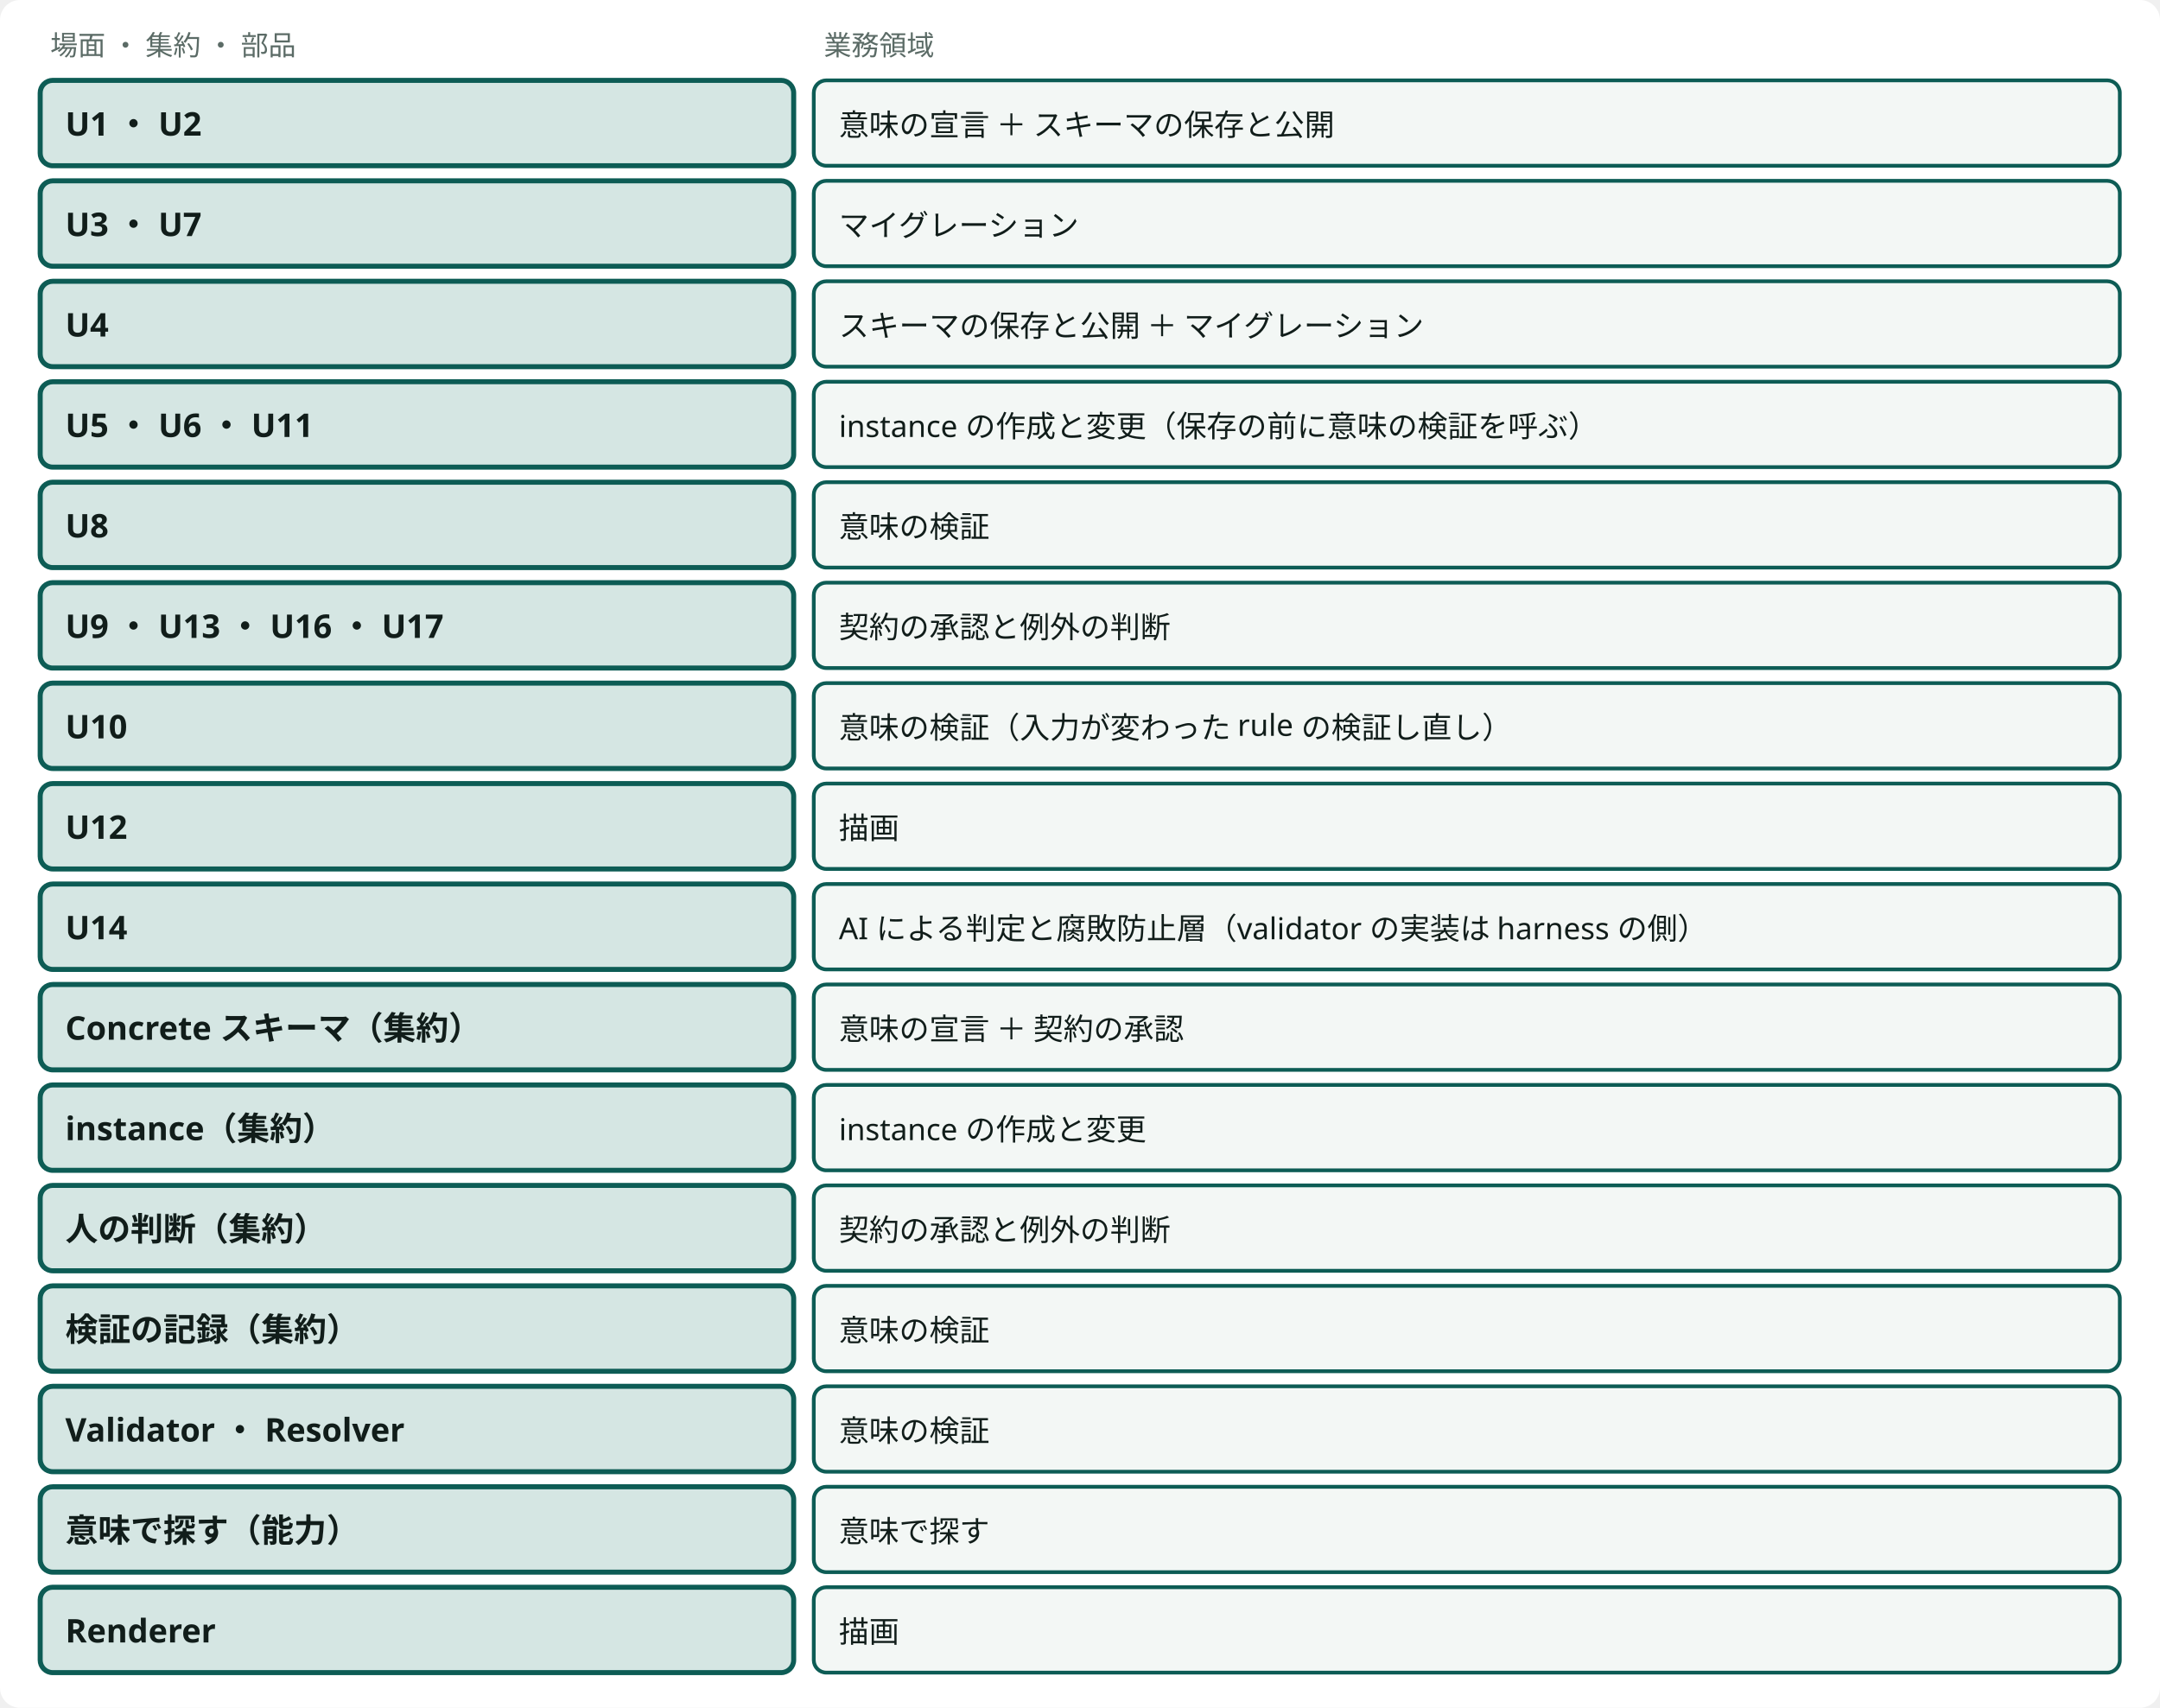
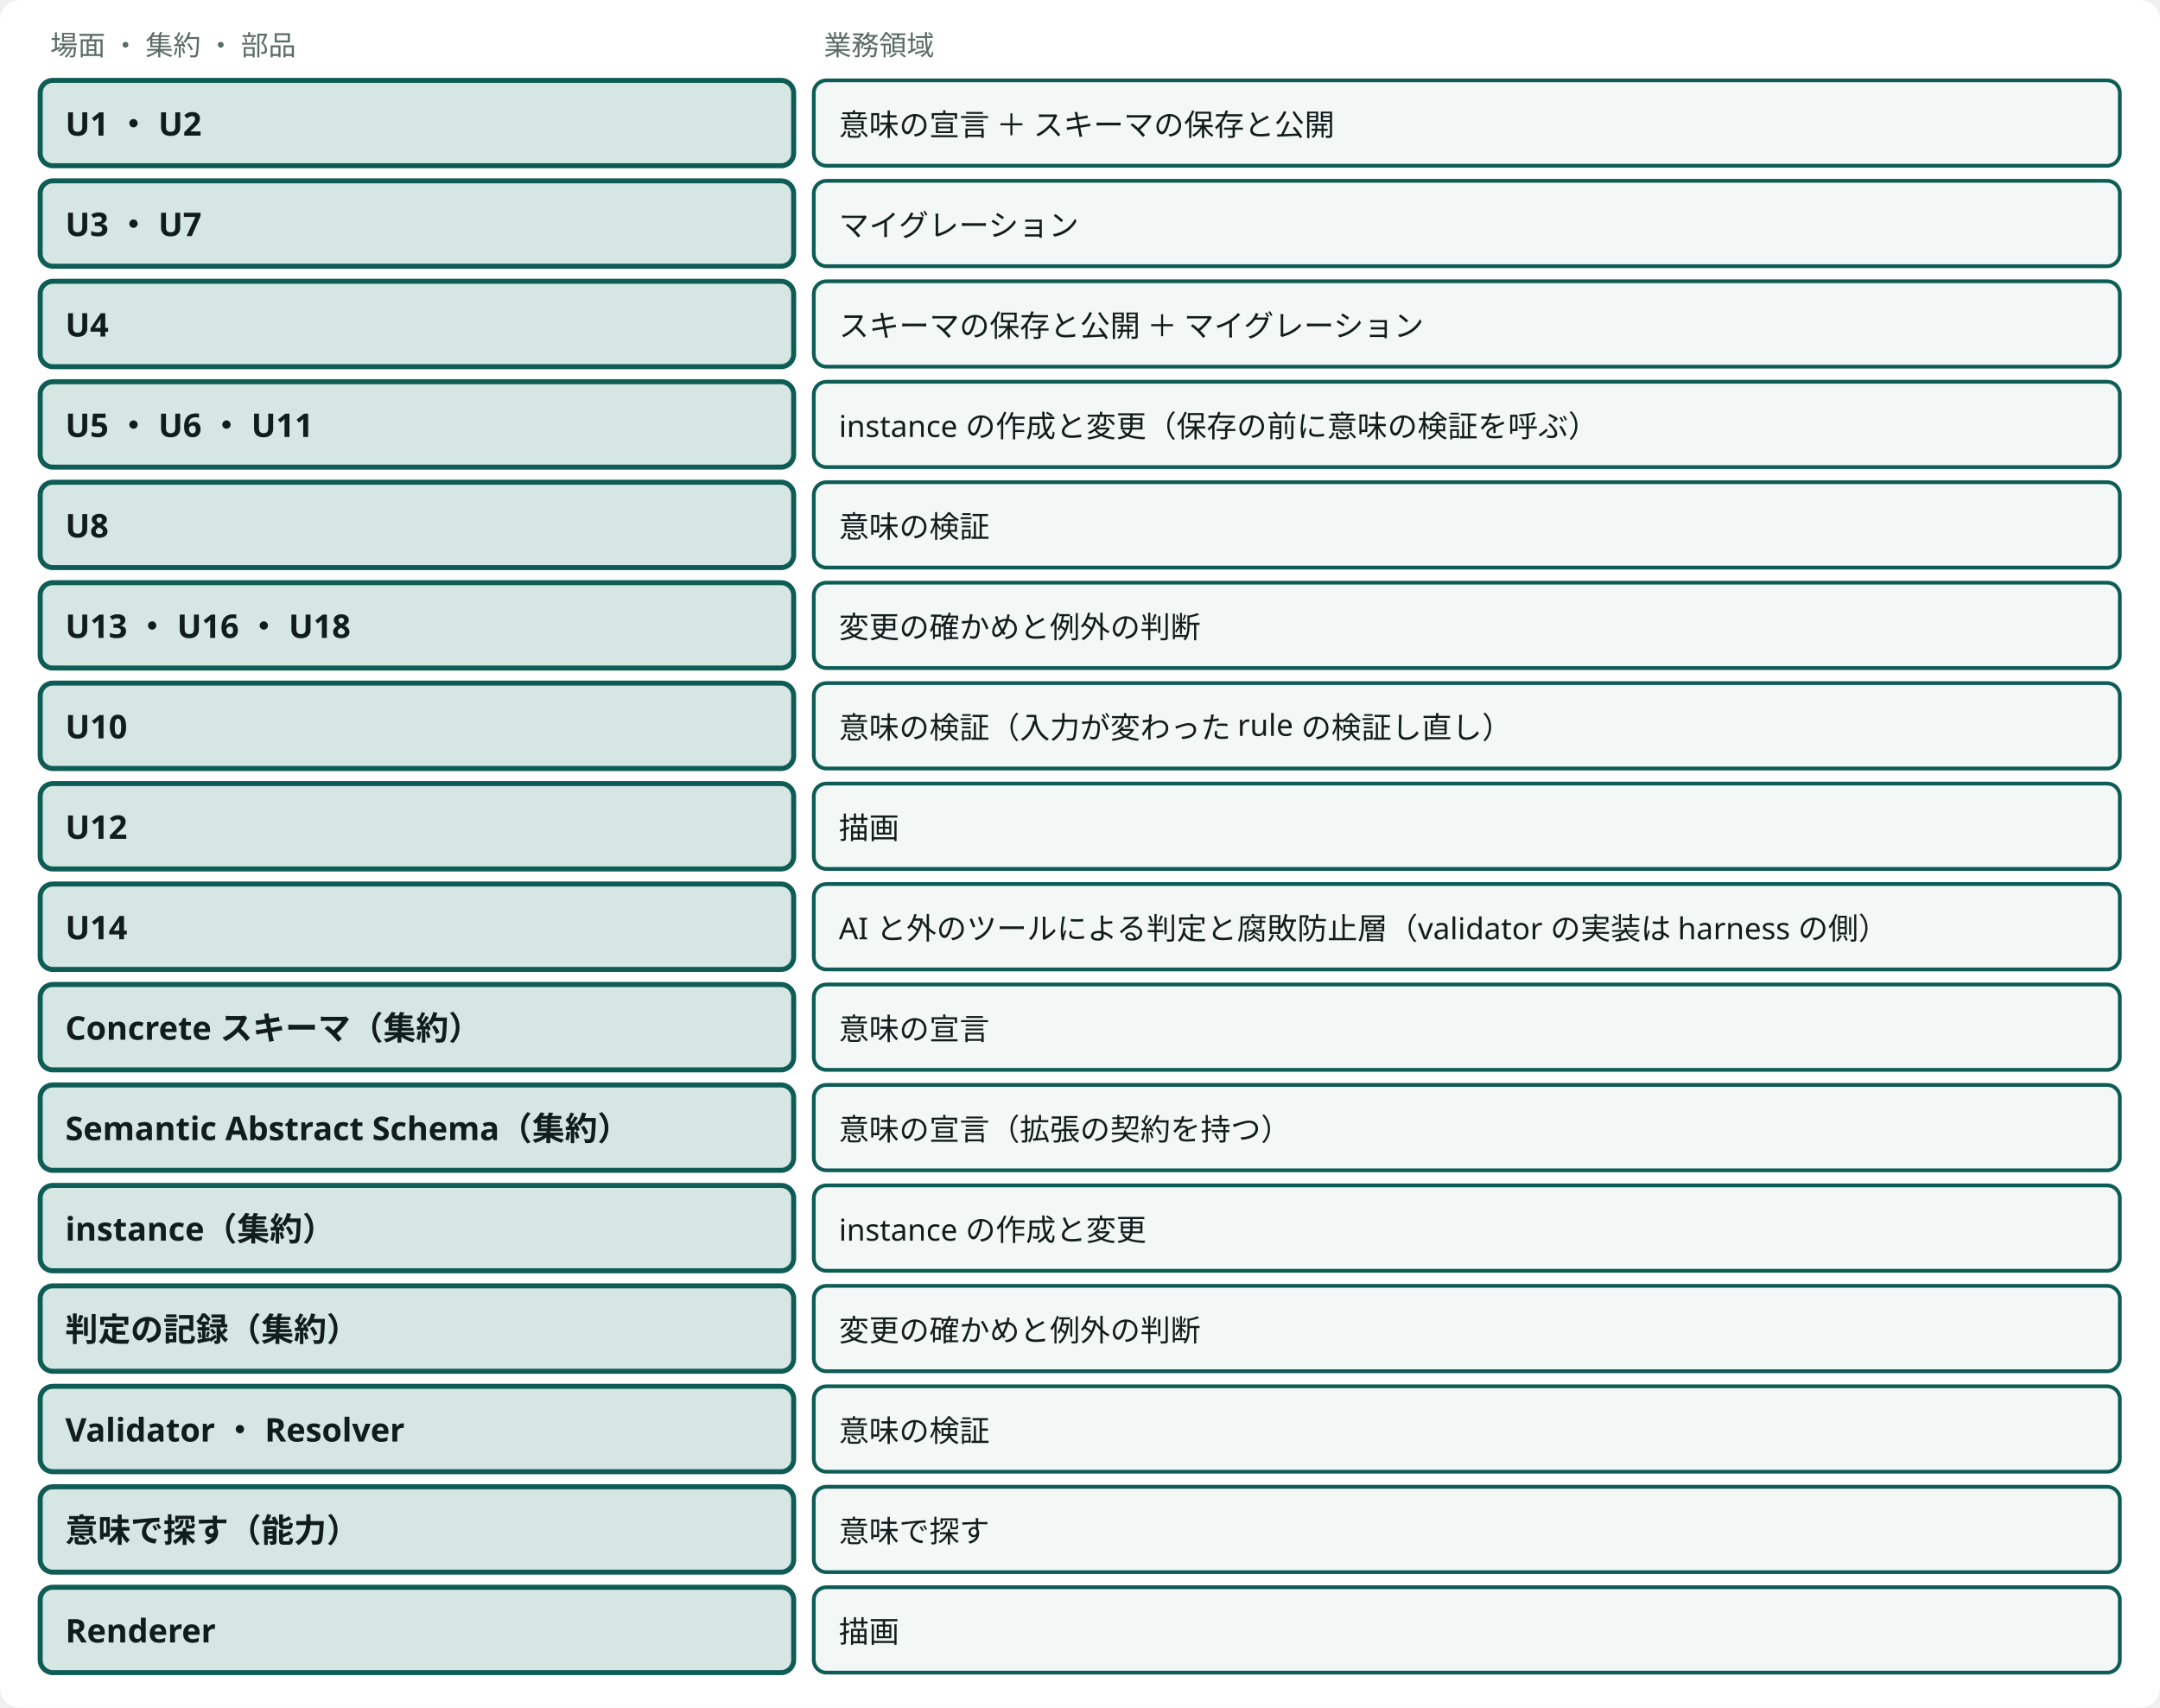
<svg viewBox="0 0 860 680" style="min-width:860px" role="img" aria-label="使う場面と集約 ・ ドメインサービスが属する業務領域（文脈はすべて Semantic Schema Core）" class="dsvg">
  <style data-dsvg="dark">.dsvg .canvas{fill:var(--dsvg-area-fill,#FFFFFF)}.dsvg .note{fill:var(--dsvg-ink-soft,#5B6B66);font-size:11px}.dsvg .box.focus{fill:var(--dsvg-accent-bg,#D5E6E3);stroke:var(--dsvg-accent,#0D5C55)}.dsvg .title{fill:var(--dsvg-ink,#111D1A);font-size:13px;font-weight:700}.dsvg .box{fill:var(--dsvg-box-fill,#F3F7F5);stroke:var(--dsvg-accent,#0D5C55)}.dsvg .label{fill:var(--dsvg-ink,#111D1A);font-size:12px}@media (prefers-color-scheme:dark){:root:not([data-theme="light"]) .dsvg,.dsvg:root:not([data-theme="light"]){--dsvg-area-fill:#22302D;--dsvg-ink-soft:#9DADA8;--dsvg-accent-bg:#173330;--dsvg-accent:#6CC9B8;--dsvg-ink:#E6EEEB;--dsvg-box-fill:#16211E}}:root[data-theme="dark"] .dsvg{--dsvg-area-fill:#22302D;--dsvg-ink-soft:#9DADA8;--dsvg-accent-bg:#173330;--dsvg-accent:#6CC9B8;--dsvg-ink:#E6EEEB;--dsvg-box-fill:#16211E}</style>
  <rect data-dsvg="canvas" class="canvas" x="0.0" y="0.0" width="860.0" height="680.0" fill="#FFFFFF" rx="8" />
  <text class="note" x="20" y="22" font-family="Noto Sans JP, Hiragino Kaku Gothic ProN, sans-serif" font-size="11" fill="#5B6B66">場面 ・ 集約 ・ 部品</text>
  <text class="note" x="328" y="22" font-family="Noto Sans JP, Hiragino Kaku Gothic ProN, sans-serif" font-size="11" fill="#5B6B66">業務領域</text>
  <rect class="box focus" x="16" y="32" width="300" height="34" fill="#D5E6E3" stroke="#0D5C55" stroke-width="2" rx="5" />
  <text class="title" x="26" y="54" font-family="Noto Sans JP, Hiragino Kaku Gothic ProN, sans-serif" font-size="13" font-weight="700" fill="#111D1A">U1 ・ U2</text>
  <rect class="box" x="324" y="32" width="520" height="34" fill="#F3F7F5" stroke="#0D5C55" stroke-width="1.5" rx="5" />
  <text class="label" x="334" y="54" font-family="Noto Sans JP, Hiragino Kaku Gothic ProN, sans-serif" font-size="12" fill="#111D1A">意味の宣言 ＋ スキーマの保存と公開</text>
  <rect class="box focus" x="16" y="72" width="300" height="34" fill="#D5E6E3" stroke="#0D5C55" stroke-width="2" rx="5" />
  <text class="title" x="26" y="94" font-family="Noto Sans JP, Hiragino Kaku Gothic ProN, sans-serif" font-size="13" font-weight="700" fill="#111D1A">U3 ・ U7</text>
  <rect class="box" x="324" y="72" width="520" height="34" fill="#F3F7F5" stroke="#0D5C55" stroke-width="1.5" rx="5" />
  <text class="label" x="334" y="94" font-family="Noto Sans JP, Hiragino Kaku Gothic ProN, sans-serif" font-size="12" fill="#111D1A">マイグレーション</text>
  <rect class="box focus" x="16" y="112" width="300" height="34" fill="#D5E6E3" stroke="#0D5C55" stroke-width="2" rx="5" />
  <text class="title" x="26" y="134" font-family="Noto Sans JP, Hiragino Kaku Gothic ProN, sans-serif" font-size="13" font-weight="700" fill="#111D1A">U4</text>
  <rect class="box" x="324" y="112" width="520" height="34" fill="#F3F7F5" stroke="#0D5C55" stroke-width="1.5" rx="5" />
  <text class="label" x="334" y="134" font-family="Noto Sans JP, Hiragino Kaku Gothic ProN, sans-serif" font-size="12" fill="#111D1A">スキーマの保存と公開 ＋ マイグレーション</text>
  <rect class="box focus" x="16" y="152" width="300" height="34" fill="#D5E6E3" stroke="#0D5C55" stroke-width="2" rx="5" />
  <text class="title" x="26" y="174" font-family="Noto Sans JP, Hiragino Kaku Gothic ProN, sans-serif" font-size="13" font-weight="700" fill="#111D1A">U5 ・ U6 ・ U11</text>
  <rect class="box" x="324" y="152" width="520" height="34" fill="#F3F7F5" stroke="#0D5C55" stroke-width="1.5" rx="5" />
  <text class="label" x="334" y="174" font-family="Noto Sans JP, Hiragino Kaku Gothic ProN, sans-serif" font-size="12" fill="#111D1A">instance の作成と変更（保存の前に意味の検証を呼ぶ）</text>
  <rect class="box focus" x="16" y="192" width="300" height="34" fill="#D5E6E3" stroke="#0D5C55" stroke-width="2" rx="5" />
  <text class="title" x="26" y="214" font-family="Noto Sans JP, Hiragino Kaku Gothic ProN, sans-serif" font-size="13" font-weight="700" fill="#111D1A">U8</text>
  <rect class="box" x="324" y="192" width="520" height="34" fill="#F3F7F5" stroke="#0D5C55" stroke-width="1.5" rx="5" />
  <text class="label" x="334" y="214" font-family="Noto Sans JP, Hiragino Kaku Gothic ProN, sans-serif" font-size="12" fill="#111D1A">意味の検証</text>
  <rect class="box focus" x="16" y="232" width="300" height="34" fill="#D5E6E3" stroke="#0D5C55" stroke-width="2" rx="5" />
-   <text class="title" x="26" y="254" font-family="Noto Sans JP, Hiragino Kaku Gothic ProN, sans-serif" font-size="13" font-weight="700" fill="#111D1A">U9 ・ U13 ・ U16 ・ U17</text>
+   <text class="title" x="26" y="254" font-family="Noto Sans JP, Hiragino Kaku Gothic ProN, sans-serif" font-size="13" font-weight="700" fill="#111D1A">U13 ・ U16 ・ U18</text>
  <rect class="box" x="324" y="232" width="520" height="34" fill="#F3F7F5" stroke="#0D5C55" stroke-width="1.5" rx="5" />
-   <text class="label" x="334" y="254" font-family="Noto Sans JP, Hiragino Kaku Gothic ProN, sans-serif" font-size="12" fill="#111D1A">契約の承認と例外の判断</text>
+   <text class="label" x="334" y="254" font-family="Noto Sans JP, Hiragino Kaku Gothic ProN, sans-serif" font-size="12" fill="#111D1A">変更の確かめと例外の判断</text>
  <rect class="box focus" x="16" y="272" width="300" height="34" fill="#D5E6E3" stroke="#0D5C55" stroke-width="2" rx="5" />
  <text class="title" x="26" y="294" font-family="Noto Sans JP, Hiragino Kaku Gothic ProN, sans-serif" font-size="13" font-weight="700" fill="#111D1A">U10</text>
  <rect class="box" x="324" y="272" width="520" height="34" fill="#F3F7F5" stroke="#0D5C55" stroke-width="1.5" rx="5" />
  <text class="label" x="334" y="294" font-family="Noto Sans JP, Hiragino Kaku Gothic ProN, sans-serif" font-size="12" fill="#111D1A">意味の検証（入力が変わった rule の検証し直し）</text>
  <rect class="box focus" x="16" y="312" width="300" height="34" fill="#D5E6E3" stroke="#0D5C55" stroke-width="2" rx="5" />
  <text class="title" x="26" y="334" font-family="Noto Sans JP, Hiragino Kaku Gothic ProN, sans-serif" font-size="13" font-weight="700" fill="#111D1A">U12</text>
  <rect class="box" x="324" y="312" width="520" height="34" fill="#F3F7F5" stroke="#0D5C55" stroke-width="1.5" rx="5" />
  <text class="label" x="334" y="334" font-family="Noto Sans JP, Hiragino Kaku Gothic ProN, sans-serif" font-size="12" fill="#111D1A">描画</text>
  <rect class="box focus" x="16" y="352" width="300" height="34" fill="#D5E6E3" stroke="#0D5C55" stroke-width="2" rx="5" />
  <text class="title" x="26" y="374" font-family="Noto Sans JP, Hiragino Kaku Gothic ProN, sans-serif" font-size="13" font-weight="700" fill="#111D1A">U14</text>
  <rect class="box" x="324" y="352" width="520" height="34" fill="#F3F7F5" stroke="#0D5C55" stroke-width="1.5" rx="5" />
-   <text class="label" x="334" y="374" font-family="Noto Sans JP, Hiragino Kaku Gothic ProN, sans-serif" font-size="12" fill="#111D1A">AI による判定と腐敗防止層（validator の実装は harness の側）</text>
+   <text class="label" x="334" y="374" font-family="Noto Sans JP, Hiragino Kaku Gothic ProN, sans-serif" font-size="12" fill="#111D1A">AI と外のツールによる判定と腐敗防止層（validator の実装は harness の側）</text>
  <rect class="box focus" x="16" y="392" width="300" height="34" fill="#D5E6E3" stroke="#0D5C55" stroke-width="2" rx="5" />
  <text class="title" x="26" y="414" font-family="Noto Sans JP, Hiragino Kaku Gothic ProN, sans-serif" font-size="13" font-weight="700" fill="#111D1A">Concrete スキーマ（集約）</text>
  <rect class="box" x="324" y="392" width="520" height="34" fill="#F3F7F5" stroke="#0D5C55" stroke-width="1.5" rx="5" />
-   <text class="label" x="334" y="414" font-family="Noto Sans JP, Hiragino Kaku Gothic ProN, sans-serif" font-size="12" fill="#111D1A">意味の宣言 ＋ 契約の承認</text>
+   <text class="label" x="334" y="414" font-family="Noto Sans JP, Hiragino Kaku Gothic ProN, sans-serif" font-size="12" fill="#111D1A">意味の宣言</text>
  <rect class="box focus" x="16" y="432" width="300" height="34" fill="#D5E6E3" stroke="#0D5C55" stroke-width="2" rx="5" />
-   <text class="title" x="26" y="454" font-family="Noto Sans JP, Hiragino Kaku Gothic ProN, sans-serif" font-size="13" font-weight="700" fill="#111D1A">instance（集約）</text>
+   <text class="title" x="26" y="454" font-family="Noto Sans JP, Hiragino Kaku Gothic ProN, sans-serif" font-size="13" font-weight="700" fill="#111D1A">Semantic Abstract Schema（集約）</text>
  <rect class="box" x="324" y="432" width="520" height="34" fill="#F3F7F5" stroke="#0D5C55" stroke-width="1.5" rx="5" />
-   <text class="label" x="334" y="454" font-family="Noto Sans JP, Hiragino Kaku Gothic ProN, sans-serif" font-size="12" fill="#111D1A">instance の作成と変更</text>
+   <text class="label" x="334" y="454" font-family="Noto Sans JP, Hiragino Kaku Gothic ProN, sans-serif" font-size="12" fill="#111D1A">意味の宣言（拡張の契約を持つ）</text>
  <rect class="box focus" x="16" y="472" width="300" height="34" fill="#D5E6E3" stroke="#0D5C55" stroke-width="2" rx="5" />
-   <text class="title" x="26" y="494" font-family="Noto Sans JP, Hiragino Kaku Gothic ProN, sans-serif" font-size="13" font-weight="700" fill="#111D1A">人の判断（集約）</text>
+   <text class="title" x="26" y="494" font-family="Noto Sans JP, Hiragino Kaku Gothic ProN, sans-serif" font-size="13" font-weight="700" fill="#111D1A">instance（集約）</text>
  <rect class="box" x="324" y="472" width="520" height="34" fill="#F3F7F5" stroke="#0D5C55" stroke-width="1.5" rx="5" />
-   <text class="label" x="334" y="494" font-family="Noto Sans JP, Hiragino Kaku Gothic ProN, sans-serif" font-size="12" fill="#111D1A">契約の承認と例外の判断</text>
+   <text class="label" x="334" y="494" font-family="Noto Sans JP, Hiragino Kaku Gothic ProN, sans-serif" font-size="12" fill="#111D1A">instance の作成と変更</text>
  <rect class="box focus" x="16" y="512" width="300" height="34" fill="#D5E6E3" stroke="#0D5C55" stroke-width="2" rx="5" />
-   <text class="title" x="26" y="534" font-family="Noto Sans JP, Hiragino Kaku Gothic ProN, sans-serif" font-size="13" font-weight="700" fill="#111D1A">検証の記録（集約）</text>
+   <text class="title" x="26" y="534" font-family="Noto Sans JP, Hiragino Kaku Gothic ProN, sans-serif" font-size="13" font-weight="700" fill="#111D1A">判定の記録（集約）</text>
  <rect class="box" x="324" y="512" width="520" height="34" fill="#F3F7F5" stroke="#0D5C55" stroke-width="1.5" rx="5" />
-   <text class="label" x="334" y="534" font-family="Noto Sans JP, Hiragino Kaku Gothic ProN, sans-serif" font-size="12" fill="#111D1A">意味の検証</text>
+   <text class="label" x="334" y="534" font-family="Noto Sans JP, Hiragino Kaku Gothic ProN, sans-serif" font-size="12" fill="#111D1A">変更の確かめと例外の判断</text>
  <rect class="box focus" x="16" y="552" width="300" height="34" fill="#D5E6E3" stroke="#0D5C55" stroke-width="2" rx="5" />
  <text class="title" x="26" y="574" font-family="Noto Sans JP, Hiragino Kaku Gothic ProN, sans-serif" font-size="13" font-weight="700" fill="#111D1A">Validator ・ Resolver</text>
  <rect class="box" x="324" y="552" width="520" height="34" fill="#F3F7F5" stroke="#0D5C55" stroke-width="1.5" rx="5" />
  <text class="label" x="334" y="574" font-family="Noto Sans JP, Hiragino Kaku Gothic ProN, sans-serif" font-size="12" fill="#111D1A">意味の検証</text>
  <rect class="box focus" x="16" y="592" width="300" height="34" fill="#D5E6E3" stroke="#0D5C55" stroke-width="2" rx="5" />
  <text class="title" x="26" y="614" font-family="Noto Sans JP, Hiragino Kaku Gothic ProN, sans-serif" font-size="13" font-weight="700" fill="#111D1A">意味で探す（能力）</text>
  <rect class="box" x="324" y="592" width="520" height="34" fill="#F3F7F5" stroke="#0D5C55" stroke-width="1.5" rx="5" />
  <text class="label" x="334" y="614" font-family="Noto Sans JP, Hiragino Kaku Gothic ProN, sans-serif" font-size="12" fill="#111D1A">意味で探す</text>
  <rect class="box focus" x="16" y="632" width="300" height="34" fill="#D5E6E3" stroke="#0D5C55" stroke-width="2" rx="5" />
  <text class="title" x="26" y="654" font-family="Noto Sans JP, Hiragino Kaku Gothic ProN, sans-serif" font-size="13" font-weight="700" fill="#111D1A">Renderer</text>
  <rect class="box" x="324" y="632" width="520" height="34" fill="#F3F7F5" stroke="#0D5C55" stroke-width="1.5" rx="5" />
  <text class="label" x="334" y="654" font-family="Noto Sans JP, Hiragino Kaku Gothic ProN, sans-serif" font-size="12" fill="#111D1A">描画</text>
</svg>
